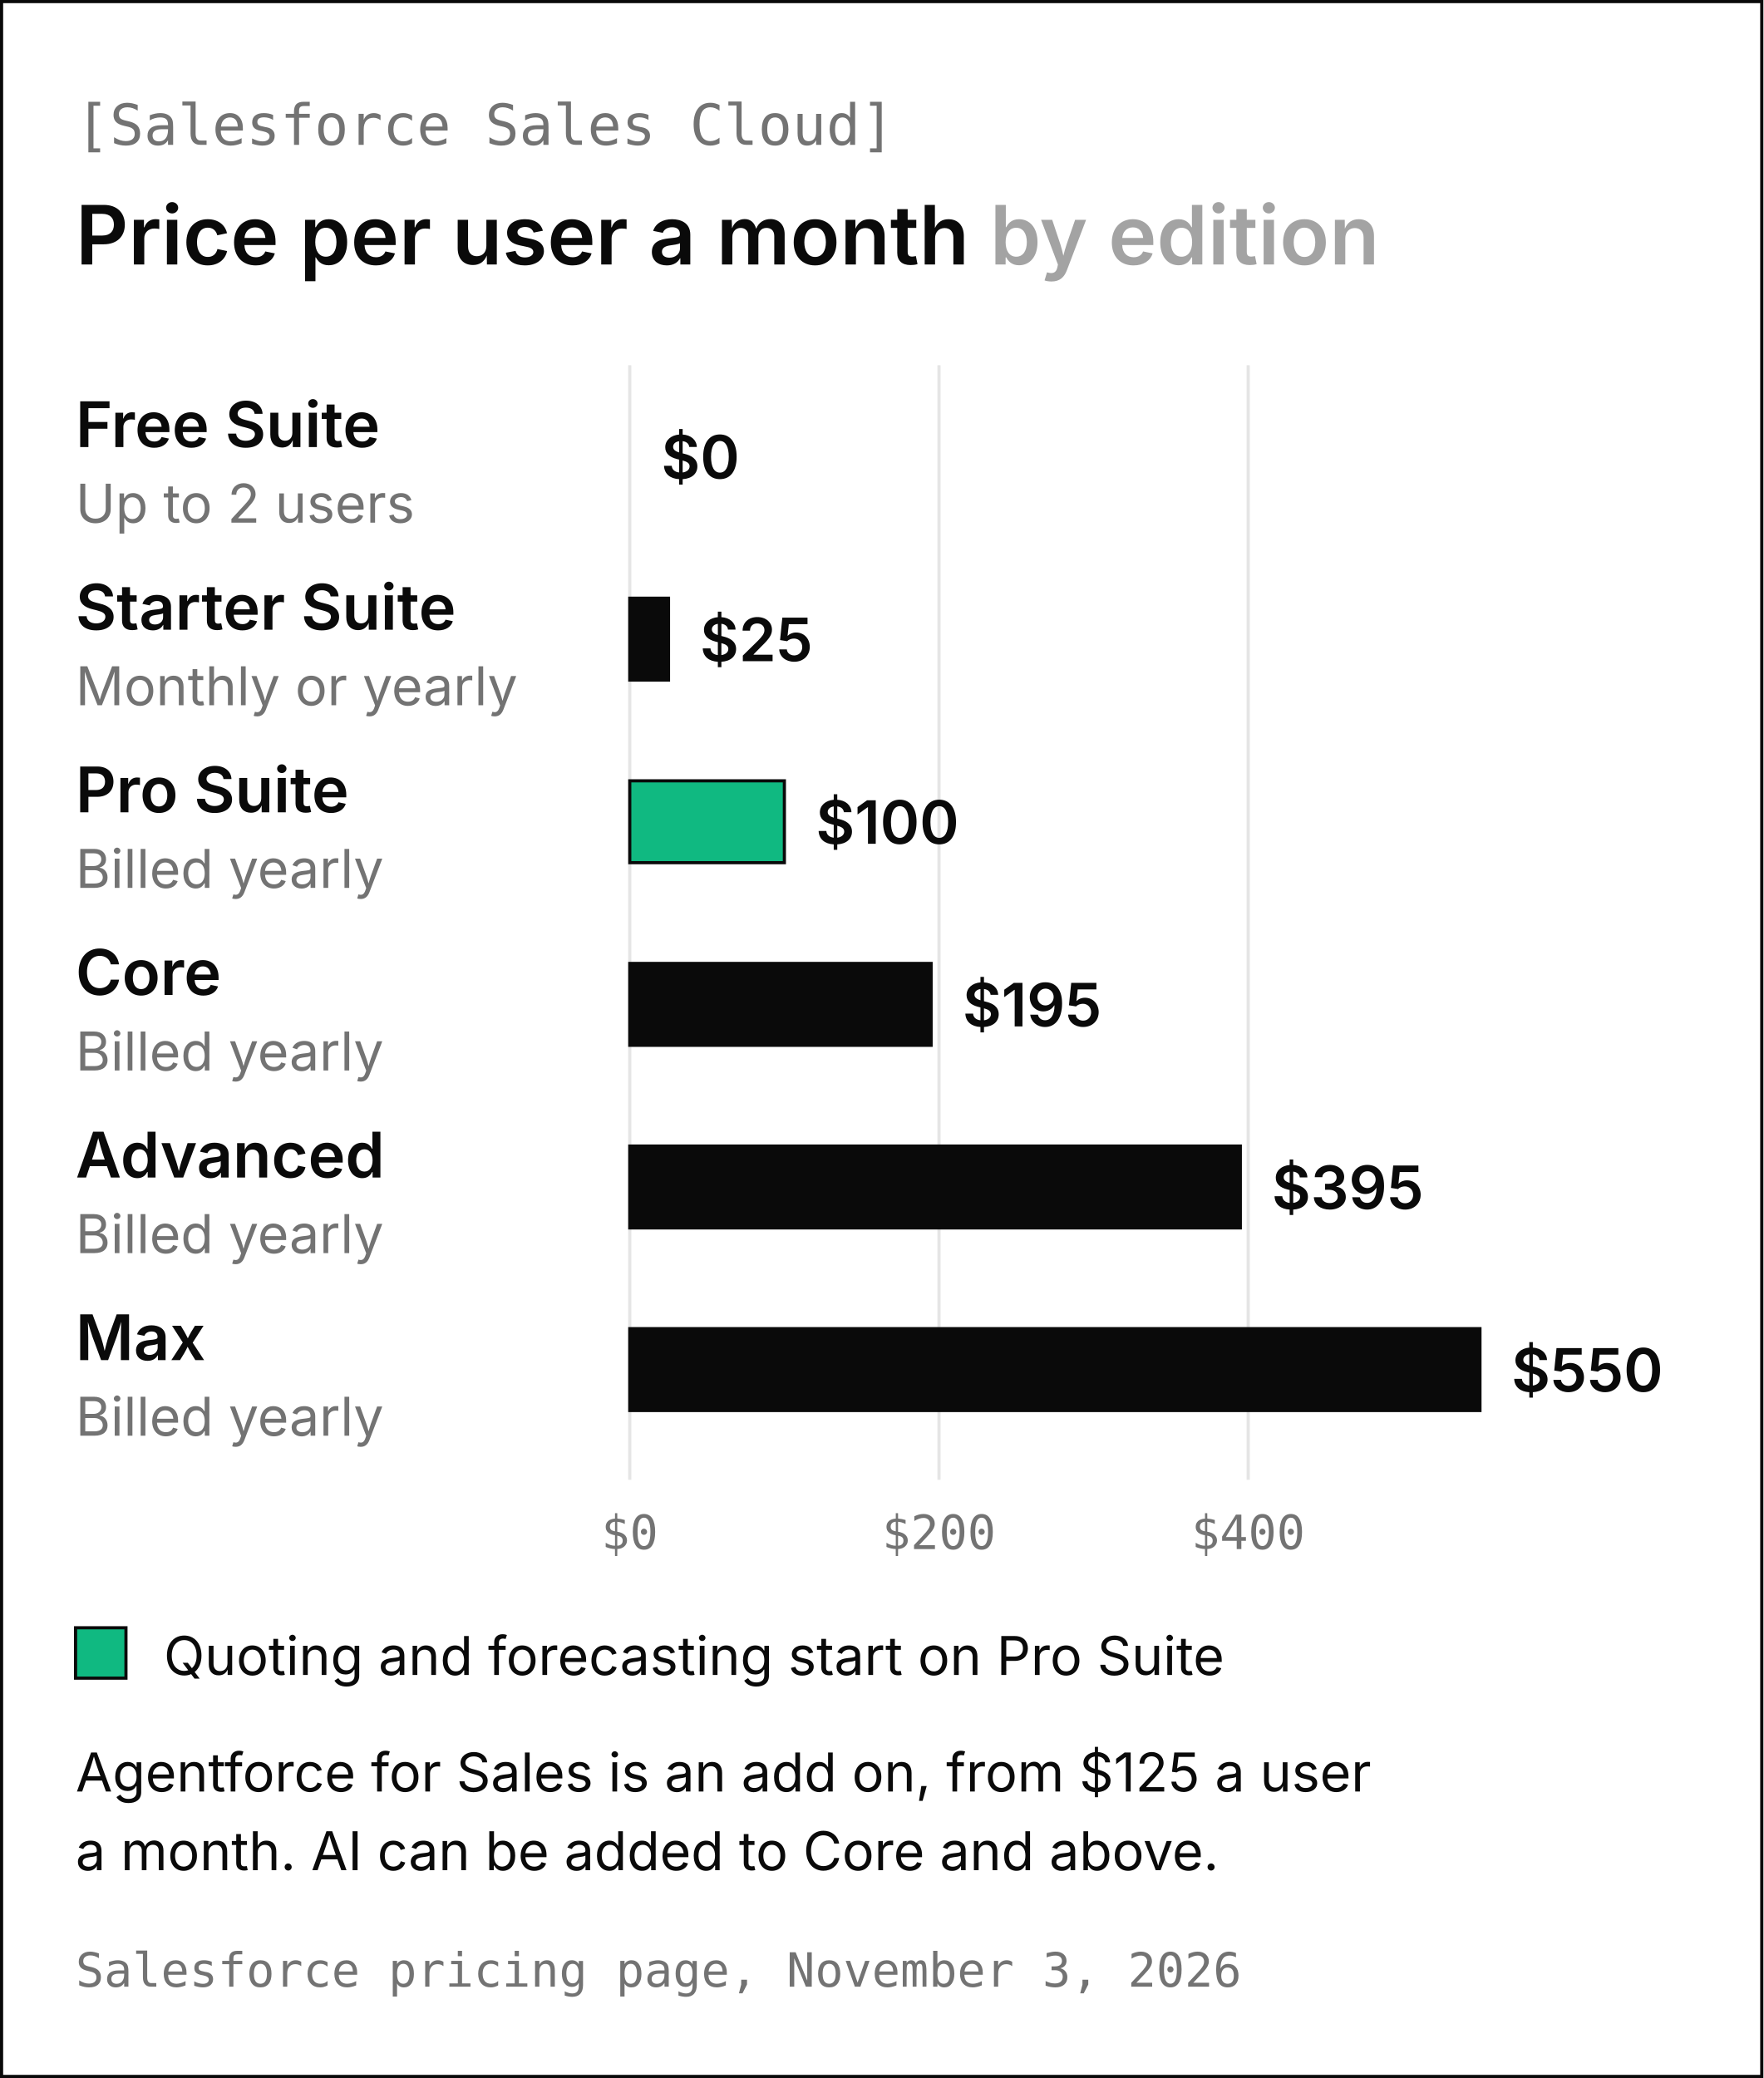
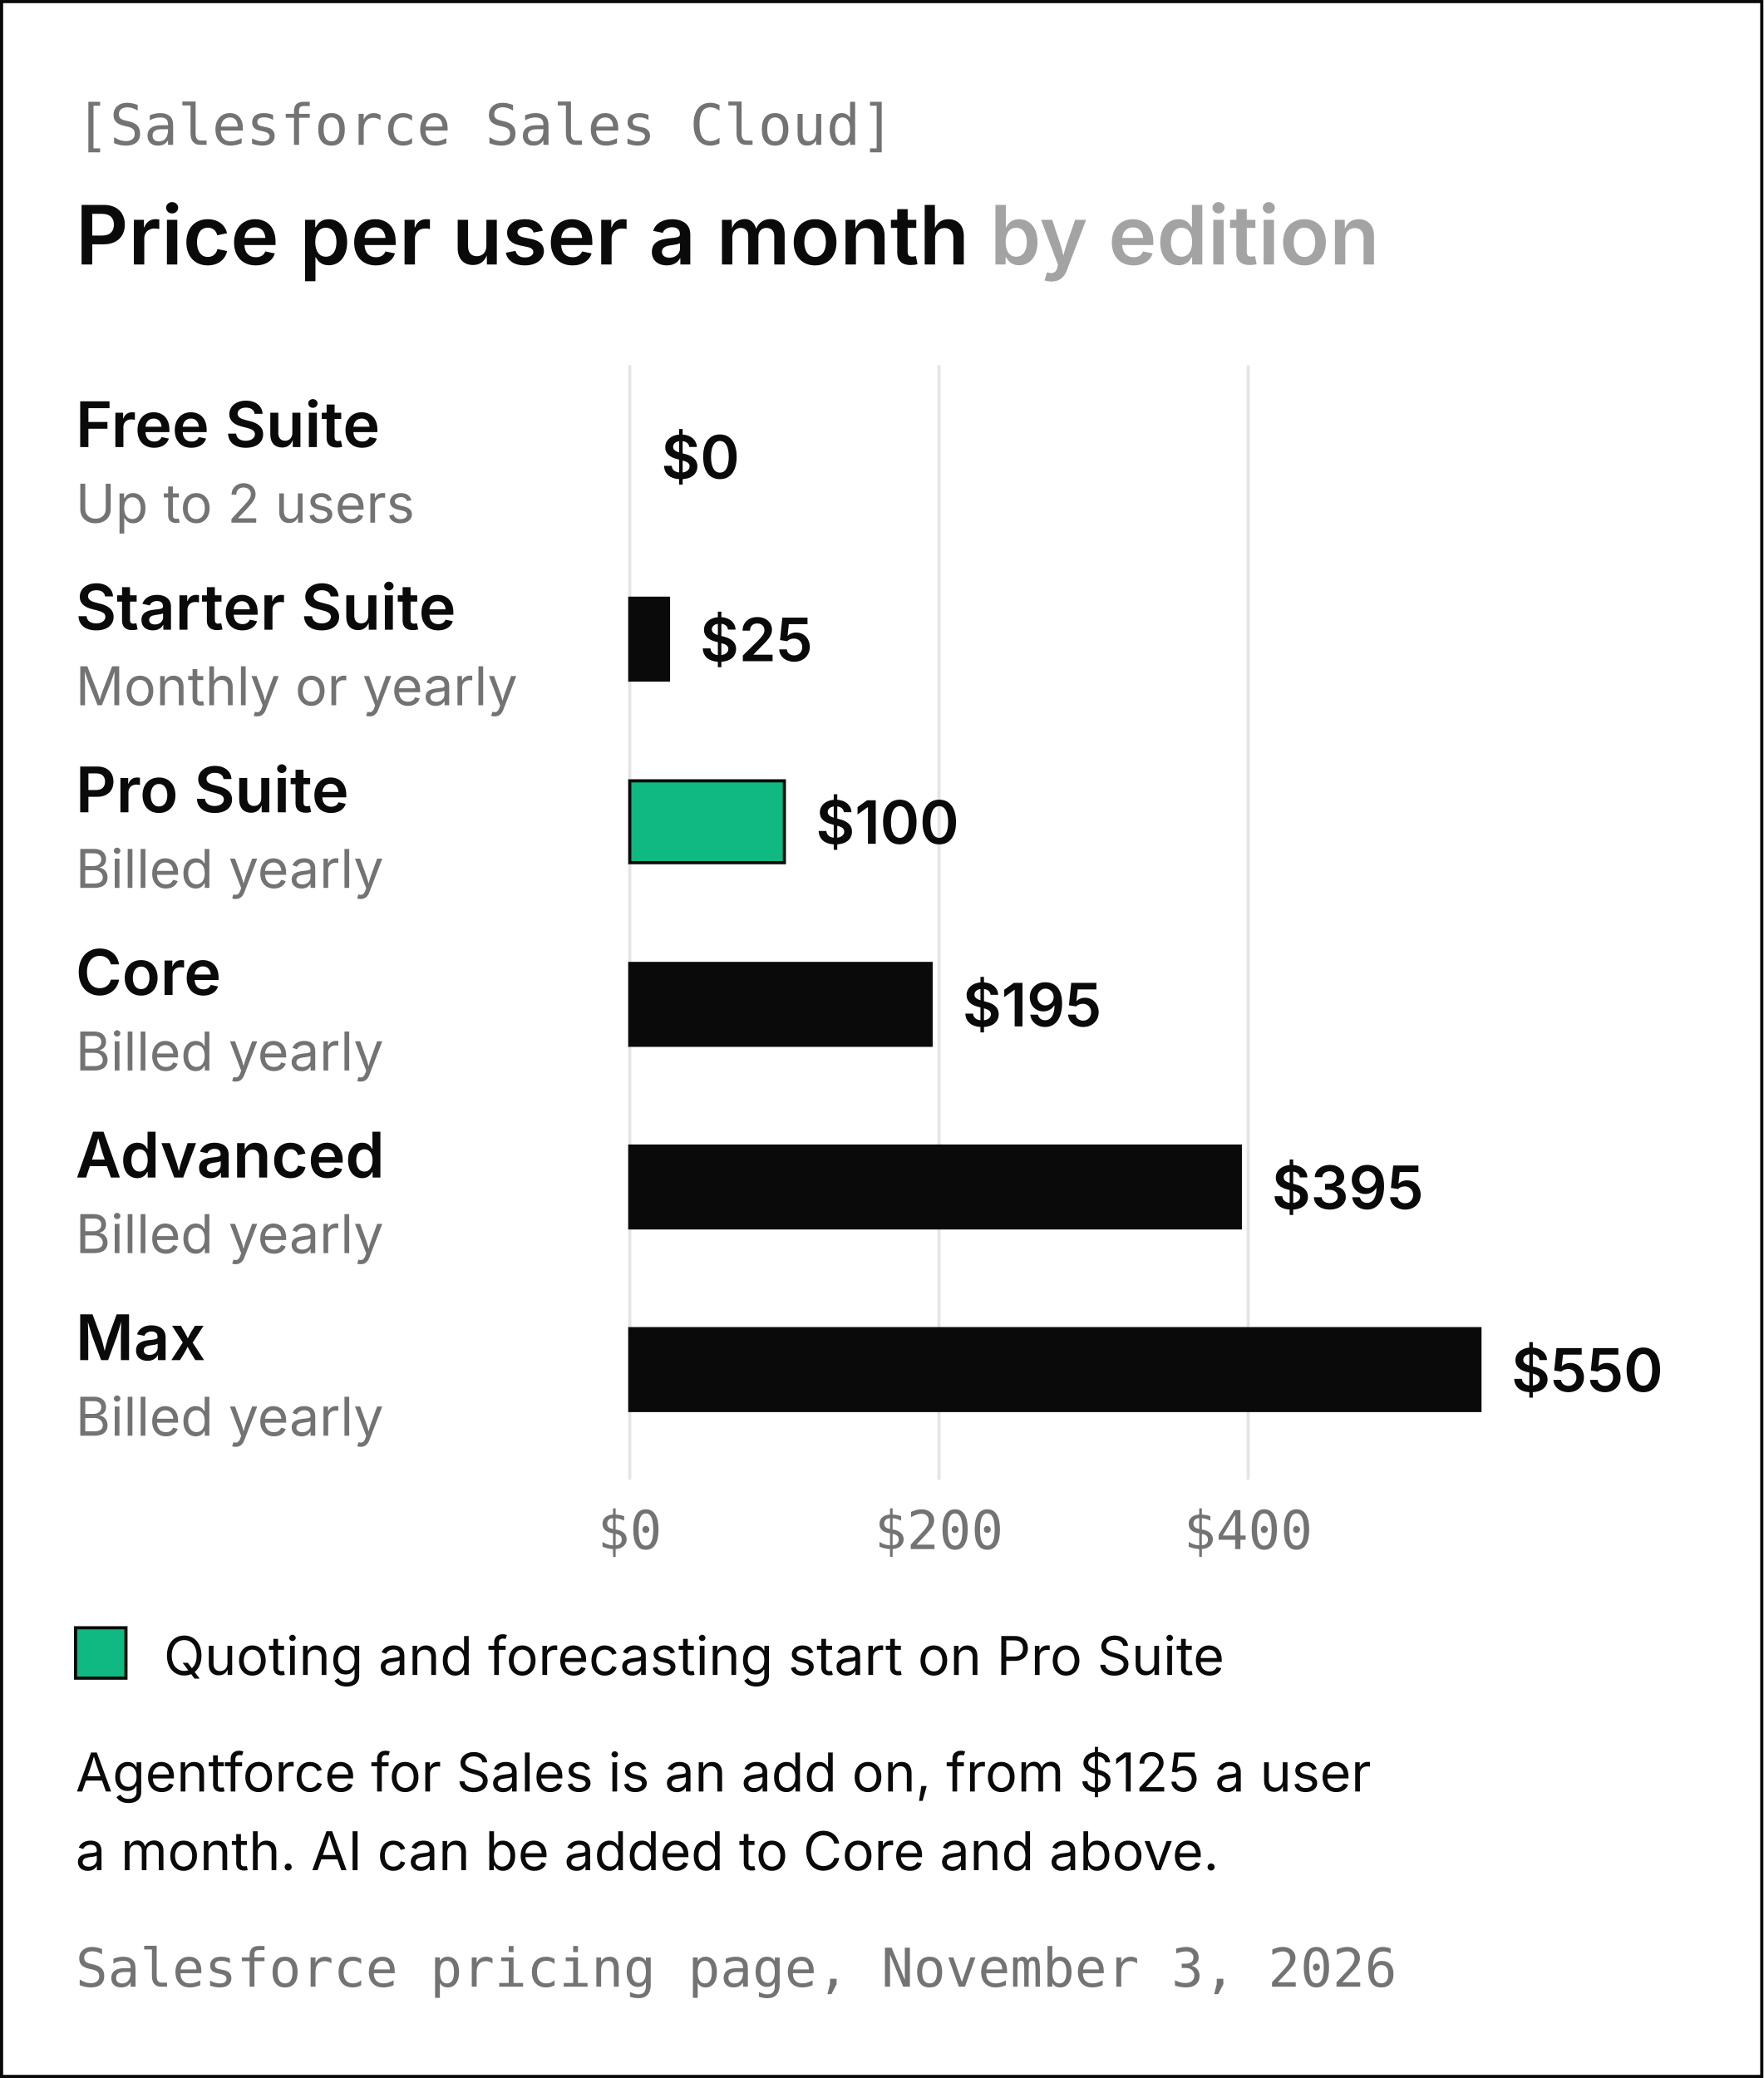
<svg xmlns="http://www.w3.org/2000/svg" viewBox="0 0 560 660" width="560" height="660" role="img" aria-labelledby="t d" font-family="Inter, system-ui, sans-serif">
  <rect width="560" height="660" fill="#ffffff" />
  <rect x="0.5" y="0.5" width="559" height="659" fill="none" stroke="#0a0a0a" />
  <text x="24" y="46" font-family="Geist Mono, ui-monospace, monospace" font-size="18" fill="#737373">[Salesforce Sales Cloud]</text>
  <text x="24" y="84" font-size="26" font-weight="600" fill="#0a0a0a">Price per user a month <tspan fill="#a3a3a3">by edition</tspan>
  </text>
  <line x1="200.0" y1="116" x2="200.0" y2="470" stroke="#e5e5e5" />
-   <text x="200.0" y="492" text-anchor="middle" font-family="Geist Mono, ui-monospace, monospace" font-size="15" fill="#737373">$0</text>
+   <text x="200.0" y="492" text-anchor="middle" font-family="Geist Mono, ui-monospace, monospace" font-size="17" fill="#737373">$0</text>
  <line x1="298.2" y1="116" x2="298.2" y2="470" stroke="#e5e5e5" />
-   <text x="298.2" y="492" text-anchor="middle" font-family="Geist Mono, ui-monospace, monospace" font-size="15" fill="#737373">$200</text>
+   <text x="298.2" y="492" text-anchor="middle" font-family="Geist Mono, ui-monospace, monospace" font-size="17" fill="#737373">$200</text>
  <line x1="396.4" y1="116" x2="396.4" y2="470" stroke="#e5e5e5" />
-   <text x="396.4" y="492" text-anchor="middle" font-family="Geist Mono, ui-monospace, monospace" font-size="15" fill="#737373">$400</text>
+   <text x="396.4" y="492" text-anchor="middle" font-family="Geist Mono, ui-monospace, monospace" font-size="17" fill="#737373">$400</text>
  <text x="24" y="142" font-size="20" font-weight="600" fill="#0a0a0a">Free Suite</text>
  <text x="24" y="166" font-size="17" fill="#737373">Up to 2 users</text>
  <text x="210.0" y="152" font-size="19" font-weight="600" fill="#0a0a0a">$0</text>
  <text x="24" y="200" font-size="20" font-weight="600" fill="#0a0a0a">Starter Suite</text>
  <text x="24" y="224" font-size="17" fill="#737373">Monthly or yearly</text>
  <rect x="200" y="190" width="12.3" height="26" fill="#0a0a0a" stroke="#0a0a0a" />
  <text x="222.3" y="210" font-size="19" font-weight="600" fill="#0a0a0a">$25</text>
  <text x="24" y="258" font-size="20" font-weight="600" fill="#0a0a0a">Pro Suite</text>
  <text x="24" y="282" font-size="17" fill="#737373">Billed yearly</text>
  <rect x="200" y="248" width="49.1" height="26" fill="#10b981" stroke="#0a0a0a" />
  <text x="259.1" y="268" font-size="19" font-weight="600" fill="#0a0a0a">$100</text>
  <text x="24" y="316" font-size="20" font-weight="600" fill="#0a0a0a">Core</text>
  <text x="24" y="340" font-size="17" fill="#737373">Billed yearly</text>
  <rect x="200" y="306" width="95.7" height="26" fill="#0a0a0a" stroke="#0a0a0a" />
  <text x="305.7" y="326" font-size="19" font-weight="600" fill="#0a0a0a">$195</text>
  <text x="24" y="374" font-size="20" font-weight="600" fill="#0a0a0a">Advanced</text>
  <text x="24" y="398" font-size="17" fill="#737373">Billed yearly</text>
  <rect x="200" y="364" width="193.9" height="26" fill="#0a0a0a" stroke="#0a0a0a" />
  <text x="403.9" y="384" font-size="19" font-weight="600" fill="#0a0a0a">$395</text>
  <text x="24" y="432" font-size="20" font-weight="600" fill="#0a0a0a">Max</text>
  <text x="24" y="456" font-size="17" fill="#737373">Billed yearly</text>
  <rect x="200" y="422" width="270.0" height="26" fill="#0a0a0a" stroke="#0a0a0a" />
  <text x="480.0" y="442" font-size="19" font-weight="600" fill="#0a0a0a">$550</text>
  <rect x="24" y="517" width="16" height="16" fill="#10b981" stroke="#0a0a0a" />
  <text x="52" y="532" font-size="17" fill="#0a0a0a">Quoting and forecasting start on Pro Suite</text>
  <text x="24" y="569" font-size="17" fill="#0a0a0a">Agentforce for Sales is an add on, from $125 a user</text>
  <text x="24" y="594" font-size="17" fill="#0a0a0a">a month. AI can be added to Core and above.</text>
-   <text x="24" y="631" font-family="Geist Mono, ui-monospace, monospace" font-size="15" fill="#737373">Salesforce pricing page, November 3, 2026</text>
+   <text x="24" y="631" font-family="Geist Mono, ui-monospace, monospace" font-size="17" fill="#737373">Salesforce pricing page, November 3, 2026</text>
</svg>
